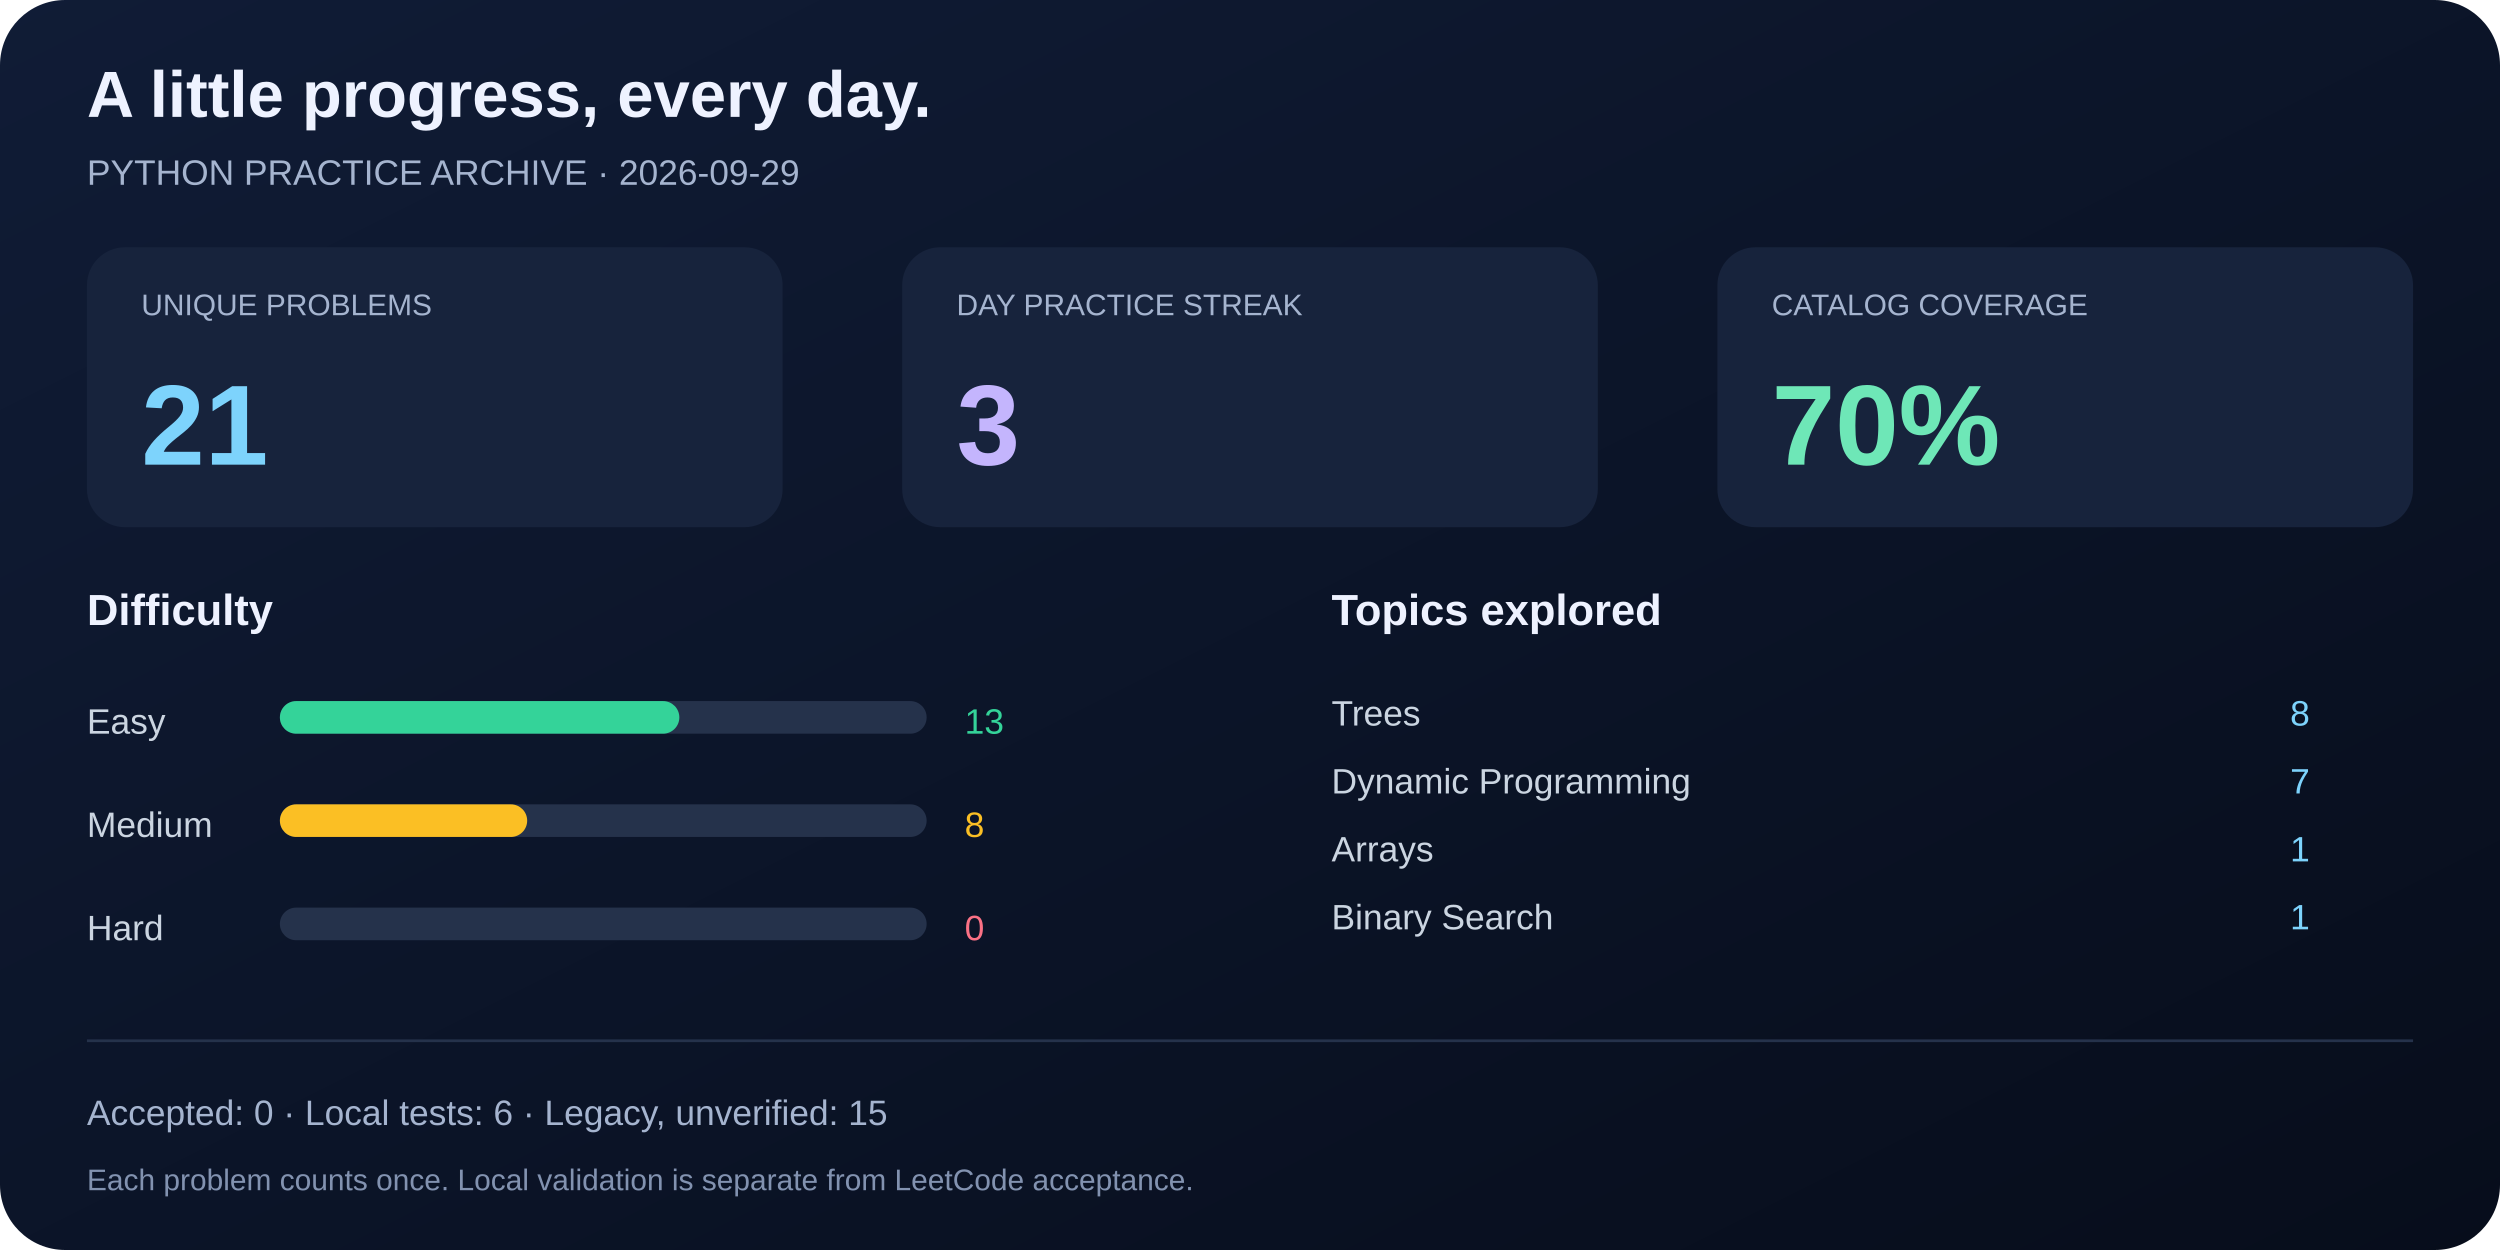
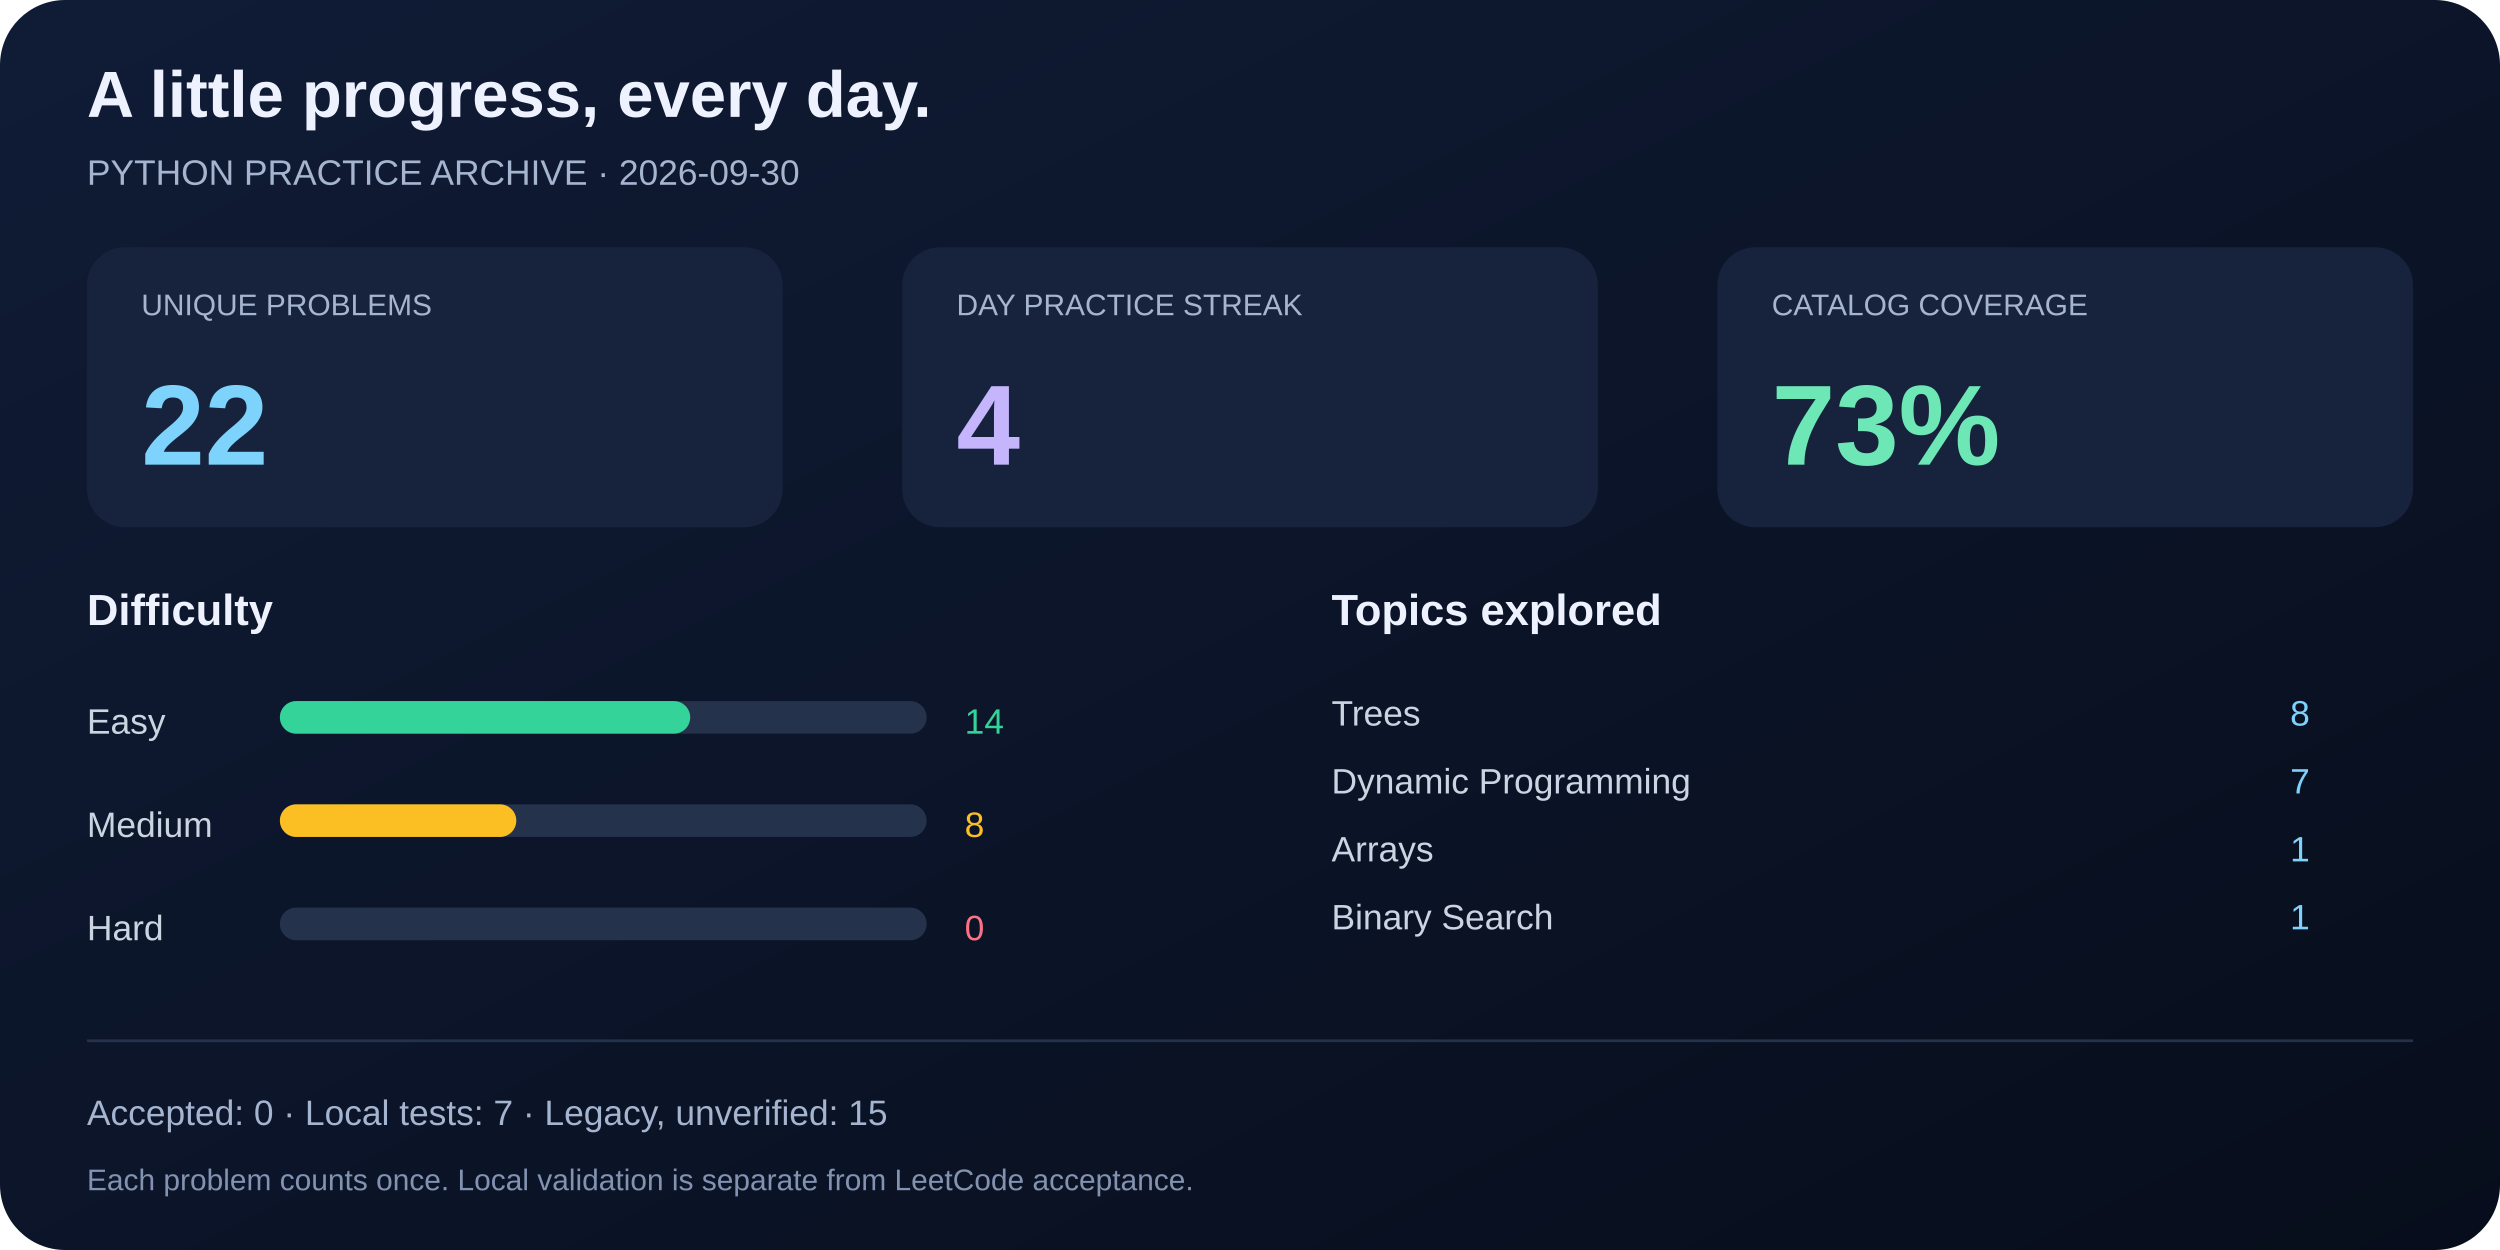
<svg xmlns="http://www.w3.org/2000/svg" width="920" height="460" viewBox="0 0 920 460" role="img" aria-labelledby="title desc">
  <defs>
    <linearGradient id="bg" x2="1" y2="1">
      <stop stop-color="#101c36" />
      <stop offset="1" stop-color="#070d1b" />
    </linearGradient>
  </defs>
  <rect width="920" height="460" rx="24" fill="url(#bg)" />
  <g font-family="Segoe UI, Arial, sans-serif" fill="#eef2ff">
    <text x="32" y="43" font-size="24" font-weight="700">A little progress, every day.</text>
-     <text x="32" y="68" font-size="13" fill="#a5b4cf">PYTHON PRACTICE ARCHIVE · 2026-09-29</text>
+     <text x="32" y="68" font-size="13" fill="#a5b4cf">PYTHON PRACTICE ARCHIVE · 2026-09-30</text>
    <rect x="32" y="91" width="256" height="103" rx="14" fill="#17233c" />
    <text x="52" y="116" font-size="11" fill="#a5b4cf">UNIQUE PROBLEMS</text>
-     <text x="52" y="171" font-size="42" font-weight="700" fill="#7dd3fc">21</text>
+     <text x="52" y="171" font-size="42" font-weight="700" fill="#7dd3fc">22</text>
    <rect x="332" y="91" width="256" height="103" rx="14" fill="#17233c" />
    <text x="352" y="116" font-size="11" fill="#a5b4cf">DAY PRACTICE STREAK</text>
-     <text x="352" y="171" font-size="42" font-weight="700" fill="#c4b5fd">3</text>
+     <text x="352" y="171" font-size="42" font-weight="700" fill="#c4b5fd">4</text>
    <rect x="632" y="91" width="256" height="103" rx="14" fill="#17233c" />
    <text x="652" y="116" font-size="11" fill="#a5b4cf">CATALOG COVERAGE</text>
-     <text x="652" y="171" font-size="42" font-weight="700" fill="#6ee7b7">70%</text>
+     <text x="652" y="171" font-size="42" font-weight="700" fill="#6ee7b7">73%</text>
    <text x="32" y="230" font-size="16" font-weight="600">Difficulty</text>
    <text x="490" y="230" font-size="16" font-weight="600">Topics explored</text>
    <text x="32" y="270" font-size="13" fill="#cbd5e1">Easy</text>
    <rect x="103" y="258" width="238" height="12" rx="6" fill="#25324b" />
-     <rect x="103" y="258" width="147" height="12" rx="6" fill="#34d399" />
-     <text x="355" y="270" font-size="13" fill="#34d399">13</text>
+     <rect x="103" y="258" width="151" height="12" rx="6" fill="#34d399" />
+     <text x="355" y="270" font-size="13" fill="#34d399">14</text>
    <text x="32" y="308" font-size="13" fill="#cbd5e1">Medium</text>
    <rect x="103" y="296" width="238" height="12" rx="6" fill="#25324b" />
-     <rect x="103" y="296" width="91" height="12" rx="6" fill="#fbbf24" />
+     <rect x="103" y="296" width="87" height="12" rx="6" fill="#fbbf24" />
    <text x="355" y="308" font-size="13" fill="#fbbf24">8</text>
    <text x="32" y="346" font-size="13" fill="#cbd5e1">Hard</text>
    <rect x="103" y="334" width="238" height="12" rx="6" fill="#25324b" />
    <rect x="103" y="334" width="0" height="12" rx="6" fill="#fb7185" />
    <text x="355" y="346" font-size="13" fill="#fb7185">0</text>
    <text x="490" y="267" font-size="13" fill="#cbd5e1">Trees</text>
    <text x="850" y="267" font-size="13" text-anchor="end" fill="#7dd3fc">8</text>
    <text x="490" y="292" font-size="13" fill="#cbd5e1">Dynamic Programming</text>
    <text x="850" y="292" font-size="13" text-anchor="end" fill="#7dd3fc">7</text>
    <text x="490" y="317" font-size="13" fill="#cbd5e1">Arrays</text>
    <text x="850" y="317" font-size="13" text-anchor="end" fill="#7dd3fc">1</text>
    <text x="490" y="342" font-size="13" fill="#cbd5e1">Binary Search</text>
    <text x="850" y="342" font-size="13" text-anchor="end" fill="#7dd3fc">1</text>
    <line x1="32" y1="383" x2="888" y2="383" stroke="#25324b" />
-     <text x="32" y="414" font-size="13" fill="#a5b4cf">Accepted: 0 · Local tests: 6 · Legacy, unverified: 15</text>
+     <text x="32" y="414" font-size="13" fill="#a5b4cf">Accepted: 0 · Local tests: 7 · Legacy, unverified: 15</text>
    <text x="32" y="438" font-size="11" fill="#8292b0">Each problem counts once. Local validation is separate from LeetCode acceptance.</text>
  </g>
</svg>
